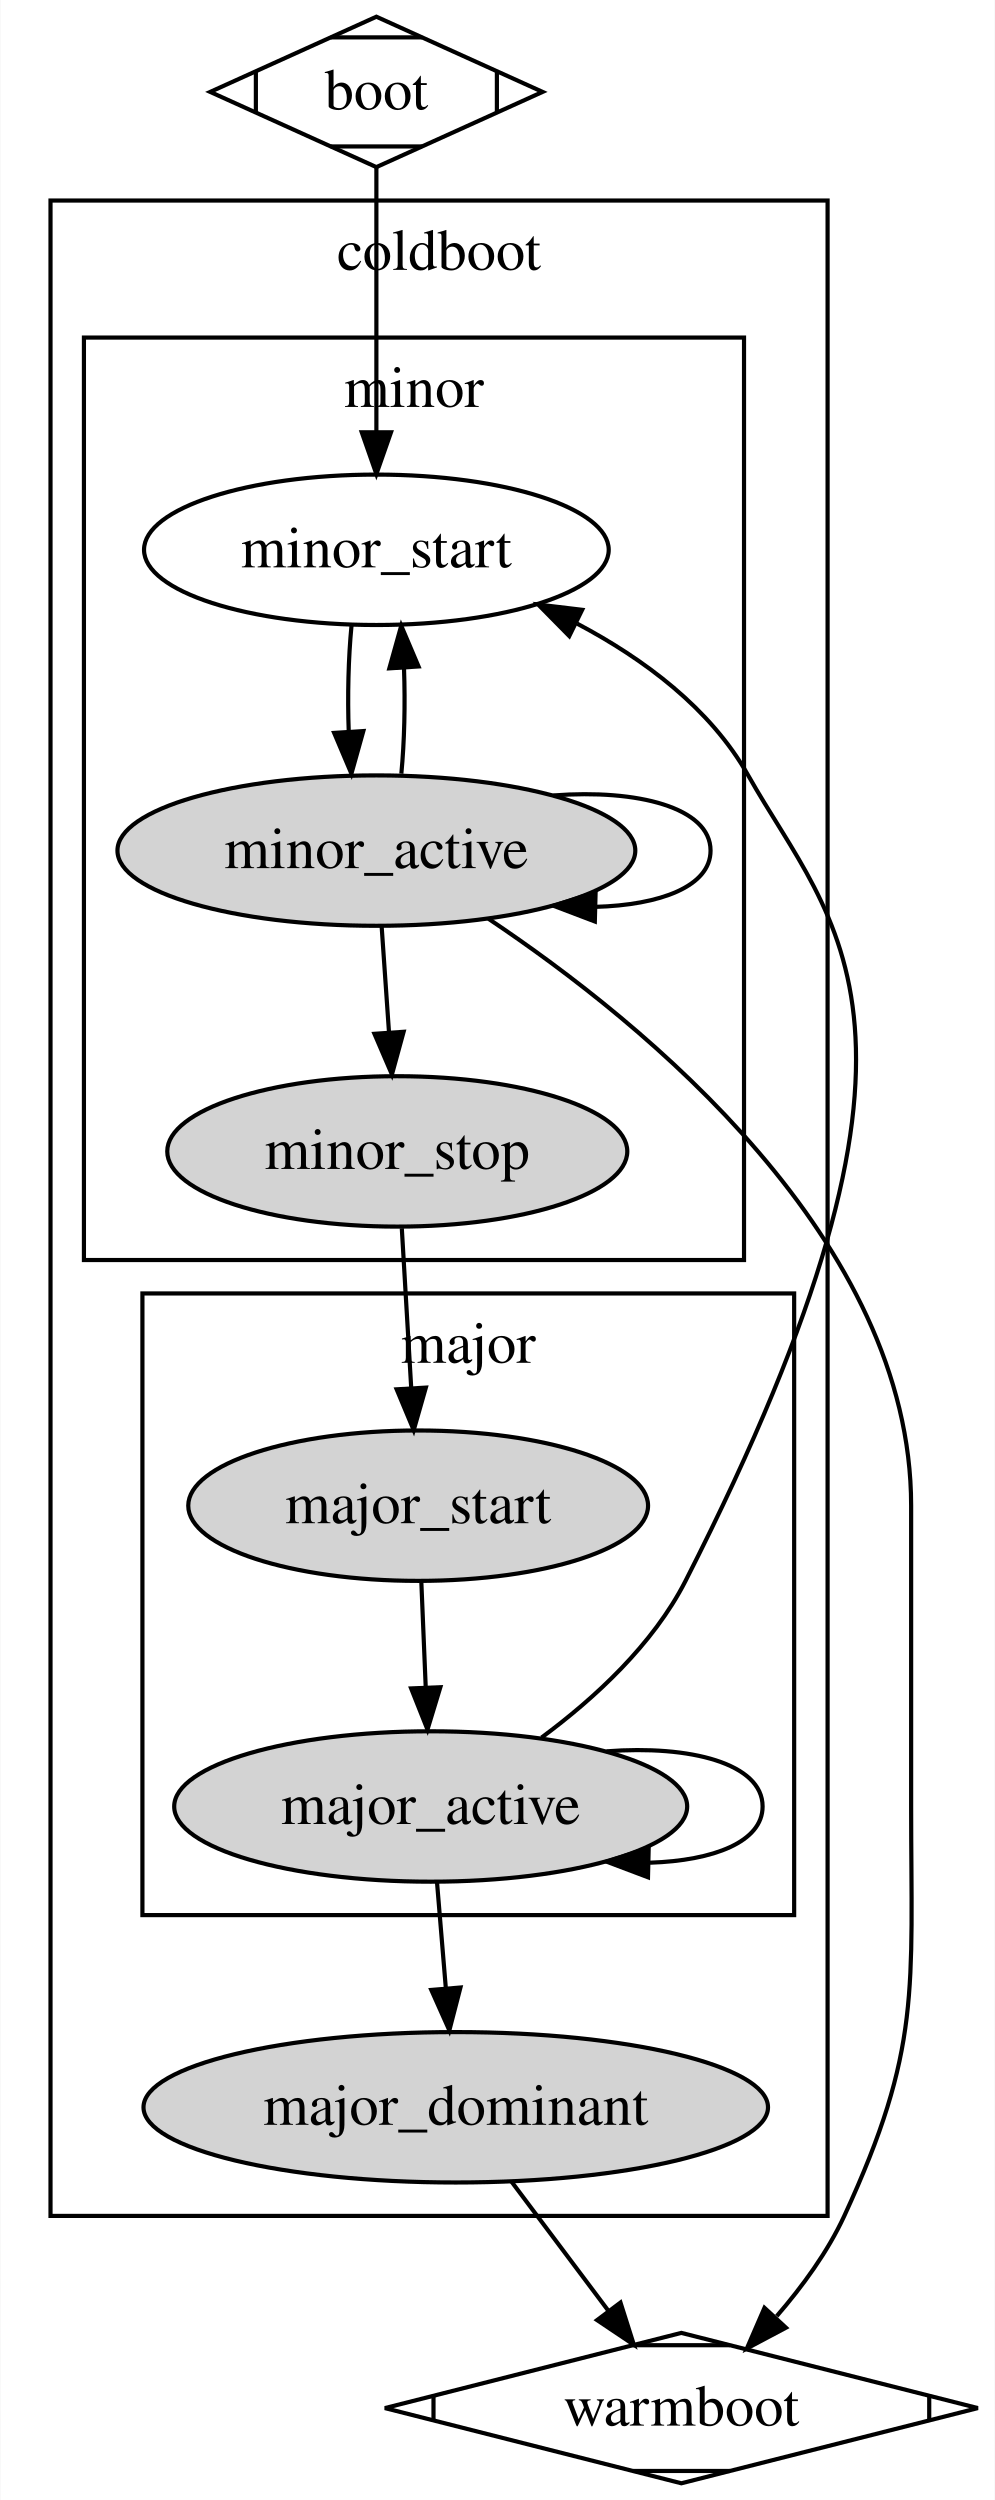
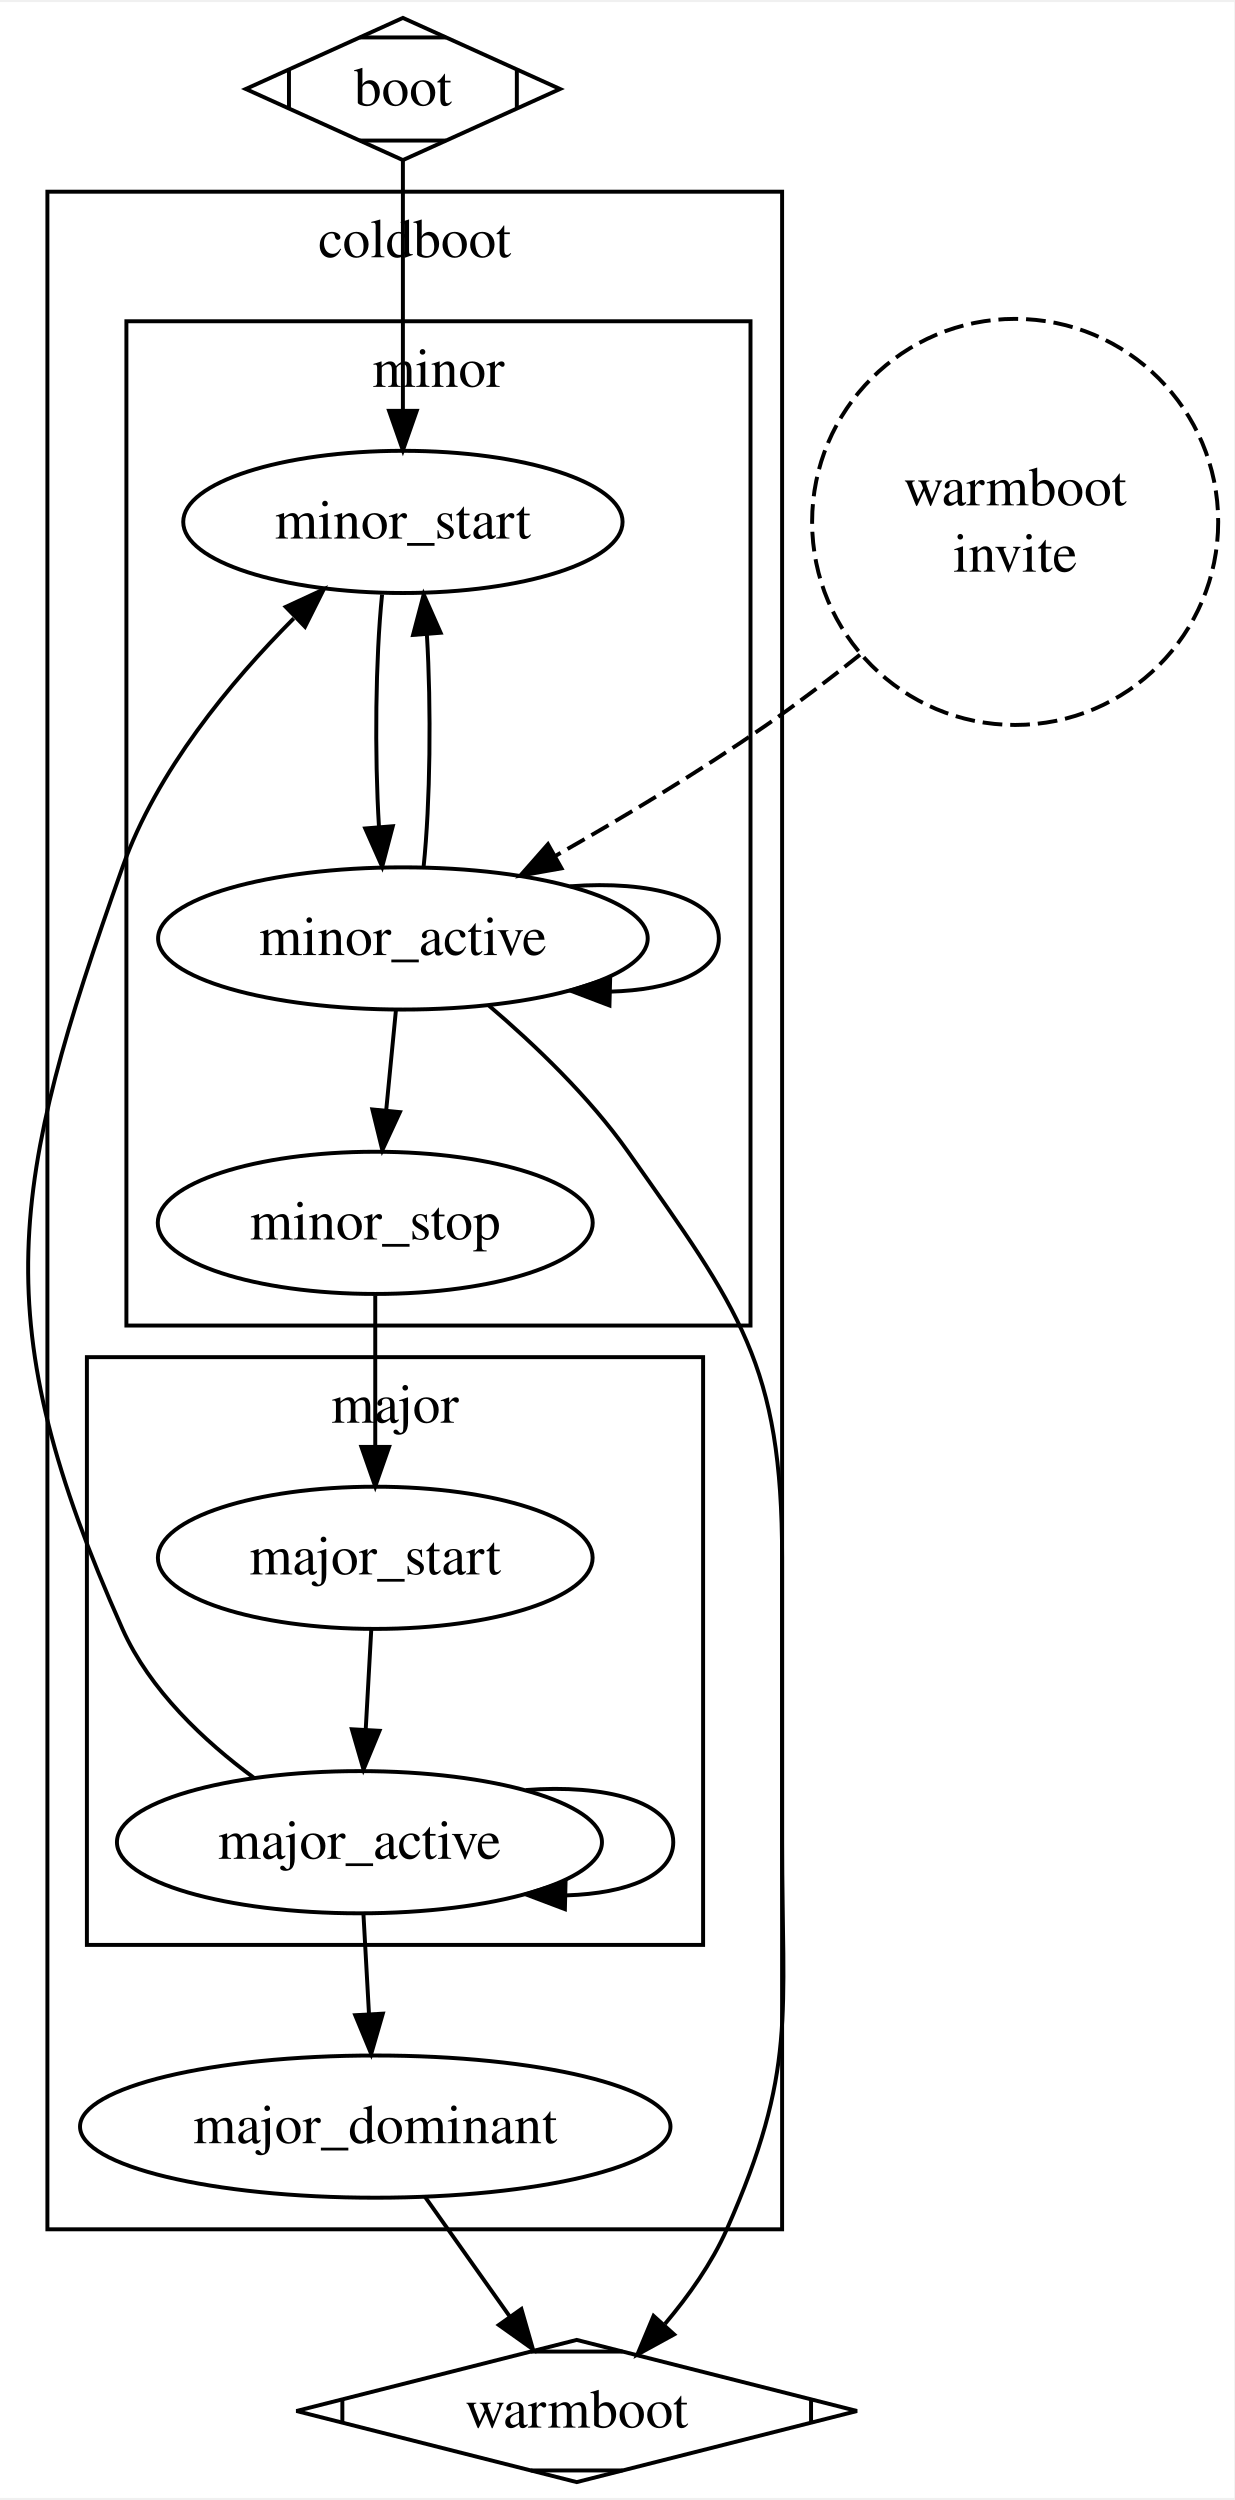
- <svg xmlns="http://www.w3.org/2000/svg" width="238pt" height="598pt" viewBox="0.00 0.00 237.98 598.40">
-   <g id="graph0" class="graph" transform="scale(1 1) rotate(0) translate(4 594.4)">
-     <polygon fill="#ffffff" stroke="transparent" points="-4,4 -4,-594.4 233.98,-594.4 233.98,4 -4,4" />
+ <svg xmlns="http://www.w3.org/2000/svg" width="312pt" height="632pt" viewBox="0.00 0.00 312.45 631.85">
+   <g id="graph0" class="graph" transform="scale(1 1) rotate(0) translate(4 627.8512)">
+     <polygon fill="#ffffff" stroke="transparent" points="-4,4 -4,-627.851 308.451,-627.851 308.451,4 -4,4" />
    <g id="clust1" class="cluster">
-       <polygon fill="none" stroke="#000000" points="8,-64 8,-546.4 194,-546.4 194,-64 8,-64" />
-       <text text-anchor="middle" x="101" y="-529.8" font-family="Times,serif" font-size="14.00" fill="#000000">coldboot</text>
+       <polygon fill="none" stroke="#000000" points="8,-64 8,-579.851 194,-579.851 194,-64 8,-64" />
+       <text text-anchor="middle" x="101" y="-563.251" font-family="Times,serif" font-size="14.00" fill="#000000">coldboot</text>
    </g>
    <g id="clust2" class="cluster">
-       <polygon fill="none" stroke="#000000" points="16,-292.8 16,-513.6 174,-513.6 174,-292.8 16,-292.8" />
-       <text text-anchor="middle" x="95" y="-497" font-family="Times,serif" font-size="14.00" fill="#000000">minor</text>
+       <polygon fill="none" stroke="#000000" points="28,-292.8 28,-547.051 186,-547.051 186,-292.8 28,-292.8" />
+       <text text-anchor="middle" x="107" y="-530.451" font-family="Times,serif" font-size="14.00" fill="#000000">minor</text>
    </g>
    <g id="clust3" class="cluster">
-       <polygon fill="none" stroke="#000000" points="30,-136 30,-284.8 186,-284.8 186,-136 30,-136" />
-       <text text-anchor="middle" x="108" y="-268.2" font-family="Times,serif" font-size="14.00" fill="#000000">major</text>
+       <polygon fill="none" stroke="#000000" points="18,-136 18,-284.8 174,-284.8 174,-136 18,-136" />
+       <text text-anchor="middle" x="96" y="-268.2" font-family="Times,serif" font-size="14.00" fill="#000000">major</text>
    </g>
    <g id="node1" class="node">
-       <polygon fill="none" stroke="#000000" points="86,-590.4 46.222,-572.4 86,-554.4 125.778,-572.4 86,-590.4" />
-       <polyline fill="none" stroke="#000000" points="57.155,-577.347 57.155,-567.453 " />
-       <polyline fill="none" stroke="#000000" points="75.067,-559.347 96.933,-559.347 " />
-       <polyline fill="none" stroke="#000000" points="114.845,-567.453 114.845,-577.347 " />
-       <polyline fill="none" stroke="#000000" points="96.933,-585.453 75.067,-585.453 " />
-       <text text-anchor="middle" x="86" y="-568.2" font-family="Times,serif" font-size="14.00" fill="#000000">boot</text>
+       <polygon fill="none" stroke="#000000" points="98,-623.851 58.222,-605.851 98,-587.851 137.778,-605.851 98,-623.851" />
+       <polyline fill="none" stroke="#000000" points="69.155,-610.798 69.155,-600.904 " />
+       <polyline fill="none" stroke="#000000" points="87.067,-592.798 108.933,-592.798 " />
+       <polyline fill="none" stroke="#000000" points="126.845,-600.904 126.845,-610.798 " />
+       <polyline fill="none" stroke="#000000" points="108.933,-618.904 87.067,-618.904 " />
+       <text text-anchor="middle" x="98" y="-601.651" font-family="Times,serif" font-size="14.00" fill="#000000">boot</text>
    </g>
    <g id="node2" class="node">
-       <ellipse fill="none" stroke="#000000" cx="86" cy="-462.8" rx="55.614" ry="18" />
-       <text text-anchor="middle" x="86" y="-458.6" font-family="Times,serif" font-size="14.00" fill="#000000">minor_start</text>
+       <ellipse fill="none" stroke="#000000" cx="98" cy="-496.251" rx="55.614" ry="18" />
+       <text text-anchor="middle" x="98" y="-492.051" font-family="Times,serif" font-size="14.00" fill="#000000">minor_start</text>
    </g>
    <g id="edge1" class="edge">
-       <path fill="none" stroke="#000000" d="M86,-554.302C86,-537.088 86,-510.933 86,-490.989" />
-       <polygon fill="#000000" stroke="#000000" points="89.5,-490.925 86,-480.925 82.5,-490.925 89.5,-490.925" />
+       <path fill="none" stroke="#000000" d="M98,-587.753C98,-570.539 98,-544.385 98,-524.44" />
+       <polygon fill="#000000" stroke="#000000" points="101.5,-524.376 98,-514.376 94.5,-524.376 101.5,-524.376" />
    </g>
    <g id="node3" class="node">
-       <ellipse fill="#d3d3d3" stroke="#000000" cx="86" cy="-390.8" rx="61.977" ry="18" />
-       <text text-anchor="middle" x="86" y="-386.6" font-family="Times,serif" font-size="14.00" fill="#000000">minor_active</text>
+       <ellipse fill="none" stroke="#000000" cx="98" cy="-390.8" rx="61.977" ry="18" />
+       <text text-anchor="middle" x="98" y="-386.6" font-family="Times,serif" font-size="14.00" fill="#000000">minor_active</text>
    </g>
    <g id="edge2" class="edge">
-       <path fill="none" stroke="#000000" d="M80.048,-444.631C79.297,-436.931 79.076,-427.774 79.385,-419.217" />
-       <polygon fill="#000000" stroke="#000000" points="82.879,-419.416 80.024,-409.213 75.894,-418.97 82.879,-419.416" />
+       <path fill="none" stroke="#000000" d="M92.733,-477.883C91.066,-461.628 90.804,-437.656 91.948,-418.977" />
+       <polygon fill="#000000" stroke="#000000" points="95.44,-419.207 92.755,-408.958 88.463,-418.644 95.44,-419.207" />
    </g>
    <g id="edge5" class="edge">
-       <path fill="none" stroke="#000000" d="M91.976,-409.213C92.707,-416.859 92.92,-425.908 92.615,-434.373" />
-       <polygon fill="#000000" stroke="#000000" points="89.105,-434.426 91.952,-444.631 96.09,-434.878 89.105,-434.426" />
+       <path fill="none" stroke="#000000" d="M103.245,-408.958C104.924,-425.146 105.198,-449.107 104.067,-467.832" />
+       <polygon fill="#000000" stroke="#000000" points="100.572,-467.637 103.267,-477.883 107.55,-468.192 100.572,-467.637" />
    </g>
    <g id="edge3" class="edge">
-       <path fill="none" stroke="#000000" d="M128.384,-404.002C148.406,-405.537 165.988,-401.136 165.988,-390.8 165.988,-382.241 153.93,-377.751 138.415,-377.332" />
-       <polygon fill="#000000" stroke="#000000" points="138.288,-373.834 128.384,-377.598 138.473,-380.832 138.288,-373.834" />
+       <path fill="none" stroke="#000000" d="M140.384,-404.002C160.406,-405.537 177.988,-401.136 177.988,-390.8 177.988,-382.241 165.93,-377.751 150.415,-377.332" />
+       <polygon fill="#000000" stroke="#000000" points="150.288,-373.834 140.384,-377.598 150.473,-380.832 150.288,-373.834" />
    </g>
    <g id="node4" class="node">
-       <ellipse fill="#d3d3d3" stroke="#000000" cx="91" cy="-318.8" rx="55.057" ry="18" />
+       <ellipse fill="none" stroke="#000000" cx="91" cy="-318.8" rx="55.057" ry="18" />
      <text text-anchor="middle" x="91" y="-314.6" font-family="Times,serif" font-size="14.00" fill="#000000">minor_stop</text>
    </g>
    <g id="edge4" class="edge">
-       <path fill="none" stroke="#000000" d="M87.262,-372.631C87.796,-364.931 88.432,-355.774 89.027,-347.217" />
-       <polygon fill="#000000" stroke="#000000" points="92.52,-347.432 89.721,-337.213 85.537,-346.947 92.52,-347.432" />
+       <path fill="none" stroke="#000000" d="M96.234,-372.631C95.485,-364.931 94.595,-355.774 93.763,-347.217" />
+       <polygon fill="#000000" stroke="#000000" points="97.242,-346.828 92.79,-337.213 90.274,-347.505 97.242,-346.828" />
    </g>
    <g id="node8" class="node">
-       <polygon fill="none" stroke="#000000" points="159,-36 88.04,-18 159,0 229.96,-18 159,-36" />
-       <polyline fill="none" stroke="#000000" points="99.671,-20.951 99.671,-15.05 " />
-       <polyline fill="none" stroke="#000000" points="147.368,-2.95 170.632,-2.95 " />
-       <polyline fill="none" stroke="#000000" points="218.329,-15.05 218.329,-20.951 " />
-       <polyline fill="none" stroke="#000000" points="170.632,-33.05 147.368,-33.05 " />
-       <text text-anchor="middle" x="159" y="-13.8" font-family="Times,serif" font-size="14.00" fill="#000000">warmboot</text>
+       <polygon fill="none" stroke="#000000" points="142,-36 71.04,-18 142,0 212.96,-18 142,-36" />
+       <polyline fill="none" stroke="#000000" points="82.671,-20.951 82.671,-15.05 " />
+       <polyline fill="none" stroke="#000000" points="130.368,-2.95 153.632,-2.95 " />
+       <polyline fill="none" stroke="#000000" points="201.329,-15.05 201.329,-20.951 " />
+       <polyline fill="none" stroke="#000000" points="153.632,-33.05 130.368,-33.05 " />
+       <text text-anchor="middle" x="142" y="-13.8" font-family="Times,serif" font-size="14.00" fill="#000000">warmboot</text>
    </g>
    <g id="edge11" class="edge">
-       <path fill="none" stroke="#000000" d="M112.833,-374.481C150.367,-349.364 214,-297.429 214,-234 214,-234 214,-234 214,-162 214,-117.868 216.499,-104.068 198,-64 194.025,-55.391 187.982,-47.117 181.831,-40.017" />
-       <polygon fill="#000000" stroke="#000000" points="184.035,-37.245 174.679,-32.273 178.893,-41.994 184.035,-37.245" />
+       <path fill="none" stroke="#000000" d="M119.785,-373.788C131.357,-363.924 145.177,-350.723 155,-336.8 183.171,-296.871 194,-282.866 194,-234 194,-234 194,-234 194,-162 194,-118.002 197.787,-104.242 180,-64 176.208,-55.42 170.343,-47.153 164.347,-40.053" />
+       <polygon fill="#000000" stroke="#000000" points="166.658,-37.389 157.363,-32.304 161.458,-42.075 166.658,-37.389" />
    </g>
    <g id="node5" class="node">
-       <ellipse fill="#d3d3d3" stroke="#000000" cx="96" cy="-234" rx="55.03" ry="18" />
-       <text text-anchor="middle" x="96" y="-229.8" font-family="Times,serif" font-size="14.00" fill="#000000">major_start</text>
+       <ellipse fill="none" stroke="#000000" cx="91" cy="-234" rx="55.03" ry="18" />
+       <text text-anchor="middle" x="91" y="-229.8" font-family="Times,serif" font-size="14.00" fill="#000000">major_start</text>
    </g>
    <g id="edge10" class="edge">
-       <path fill="none" stroke="#000000" d="M92.085,-300.4C92.745,-289.211 93.6,-274.698 94.343,-262.095" />
-       <polygon fill="#000000" stroke="#000000" points="97.84,-262.262 94.934,-252.073 90.852,-261.85 97.84,-262.262" />
+       <path fill="none" stroke="#000000" d="M91,-300.4C91,-289.211 91,-274.698 91,-262.095" />
+       <polygon fill="#000000" stroke="#000000" points="94.5,-262.073 91,-252.073 87.5,-262.073 94.5,-262.073" />
    </g>
    <g id="node6" class="node">
-       <ellipse fill="#d3d3d3" stroke="#000000" cx="99" cy="-162" rx="61.394" ry="18" />
-       <text text-anchor="middle" x="99" y="-157.8" font-family="Times,serif" font-size="14.00" fill="#000000">major_active</text>
+       <ellipse fill="none" stroke="#000000" cx="87" cy="-162" rx="61.394" ry="18" />
+       <text text-anchor="middle" x="87" y="-157.8" font-family="Times,serif" font-size="14.00" fill="#000000">major_active</text>
    </g>
    <g id="edge6" class="edge">
-       <path fill="none" stroke="#000000" d="M96.757,-215.831C97.078,-208.131 97.459,-198.974 97.816,-190.417" />
-       <polygon fill="#000000" stroke="#000000" points="101.313,-190.55 98.233,-180.413 94.319,-190.259 101.313,-190.55" />
+       <path fill="none" stroke="#000000" d="M89.991,-215.831C89.563,-208.131 89.054,-198.974 88.579,-190.417" />
+       <polygon fill="#000000" stroke="#000000" points="92.072,-190.204 88.023,-180.413 85.083,-190.592 92.072,-190.204" />
    </g>
    <g id="edge8" class="edge">
-       <path fill="none" stroke="#000000" d="M125.523,-178.488C138.185,-187.85 152.237,-200.748 160,-216 227.652,-348.925 195.381,-372.595 175,-408.8 165.958,-424.862 149.996,-436.696 134.062,-445.122" />
-       <polygon fill="#000000" stroke="#000000" points="132.173,-442.15 124.736,-449.696 135.256,-448.435 132.173,-442.15" />
+       <path fill="none" stroke="#000000" d="M60.297,-178.289C47.68,-187.599 33.899,-200.51 27,-216 -7.862,-294.277 -1.655,-328.044 27,-408.8 35.655,-433.192 54.336,-455.736 70.364,-471.824" />
+       <polygon fill="#000000" stroke="#000000" points="68.345,-474.74 77.964,-479.183 73.215,-469.712 68.345,-474.74" />
    </g>
    <g id="edge7" class="edge">
-       <path fill="none" stroke="#000000" d="M141.097,-175.202C160.983,-176.737 178.447,-172.336 178.447,-162 178.447,-153.521 166.695,-149.036 151.495,-148.545" />
-       <polygon fill="#000000" stroke="#000000" points="151.01,-145.056 141.097,-148.798 151.179,-152.054 151.01,-145.056" />
+       <path fill="none" stroke="#000000" d="M129.097,-175.202C148.983,-176.737 166.447,-172.336 166.447,-162 166.447,-153.521 154.695,-149.036 139.495,-148.545" />
+       <polygon fill="#000000" stroke="#000000" points="139.01,-145.056 129.097,-148.798 139.179,-152.054 139.01,-145.056" />
    </g>
    <g id="node7" class="node">
-       <ellipse fill="#d3d3d3" stroke="#000000" cx="105" cy="-90" rx="74.742" ry="18" />
-       <text text-anchor="middle" x="105" y="-85.8" font-family="Times,serif" font-size="14.00" fill="#000000">major_dominant</text>
+       <ellipse fill="none" stroke="#000000" cx="91" cy="-90" rx="74.742" ry="18" />
+       <text text-anchor="middle" x="91" y="-85.8" font-family="Times,serif" font-size="14.00" fill="#000000">major_dominant</text>
    </g>
    <g id="edge9" class="edge">
-       <path fill="none" stroke="#000000" d="M100.514,-143.831C101.156,-136.131 101.919,-126.974 102.632,-118.417" />
-       <polygon fill="#000000" stroke="#000000" points="106.123,-118.669 103.466,-108.413 99.147,-118.088 106.123,-118.669" />
+       <path fill="none" stroke="#000000" d="M88.009,-143.831C88.437,-136.131 88.946,-126.974 89.421,-118.417" />
+       <polygon fill="#000000" stroke="#000000" points="92.917,-118.592 89.977,-108.413 85.928,-118.204 92.917,-118.592" />
    </g>
    <g id="edge12" class="edge">
-       <path fill="none" stroke="#000000" d="M118.348,-72.202C125.376,-62.833 134.077,-51.23 141.624,-41.167" />
-       <polygon fill="#000000" stroke="#000000" points="144.43,-43.259 147.63,-33.159 138.83,-39.059 144.43,-43.259" />
+       <path fill="none" stroke="#000000" d="M103.607,-72.202C110.086,-63.055 118.072,-51.78 125.08,-41.887" />
+       <polygon fill="#000000" stroke="#000000" points="128,-43.82 130.924,-33.637 122.288,-39.774 128,-43.82" />
+     </g>
+     <g id="node9" class="node">
+       <ellipse fill="none" stroke="#000000" stroke-dasharray="5,2" cx="253" cy="-496.251" rx="51.403" ry="51.403" />
+       <text text-anchor="middle" x="253" y="-500.451" font-family="Times,serif" font-size="14.00" fill="#000000">warmboot</text>
+       <text text-anchor="middle" x="253" y="-483.651" font-family="Times,serif" font-size="14.00" fill="#000000">invite</text>
+     </g>
+     <g id="edge13" class="edge">
+       <path fill="none" stroke="#000000" stroke-dasharray="5,2" d="M213.728,-462.634C206.023,-456.485 197.883,-450.284 190,-444.8 173.067,-433.021 153.454,-421.27 136.699,-411.752" />
+       <polygon fill="#000000" stroke="#000000" points="138.152,-408.554 127.719,-406.708 134.724,-414.657 138.152,-408.554" />
    </g>
  </g>
</svg>
